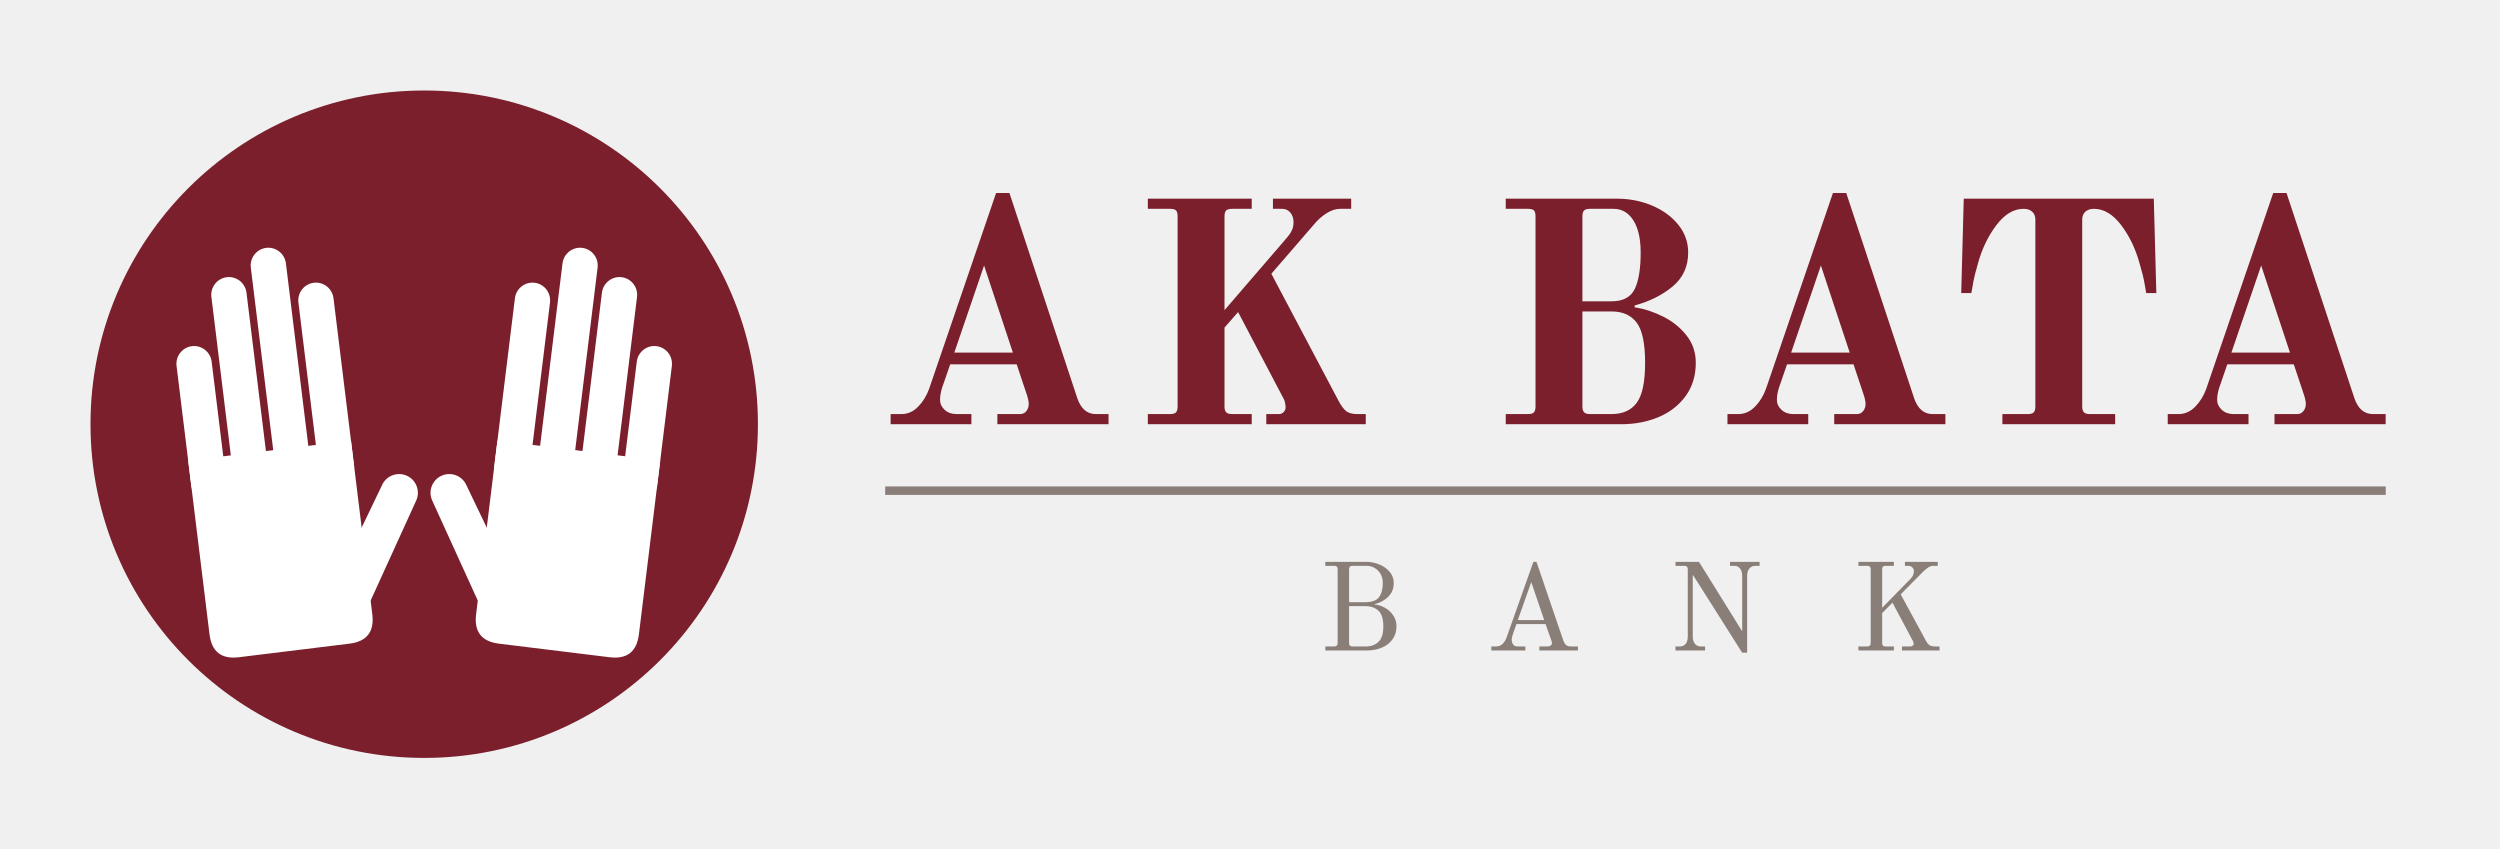
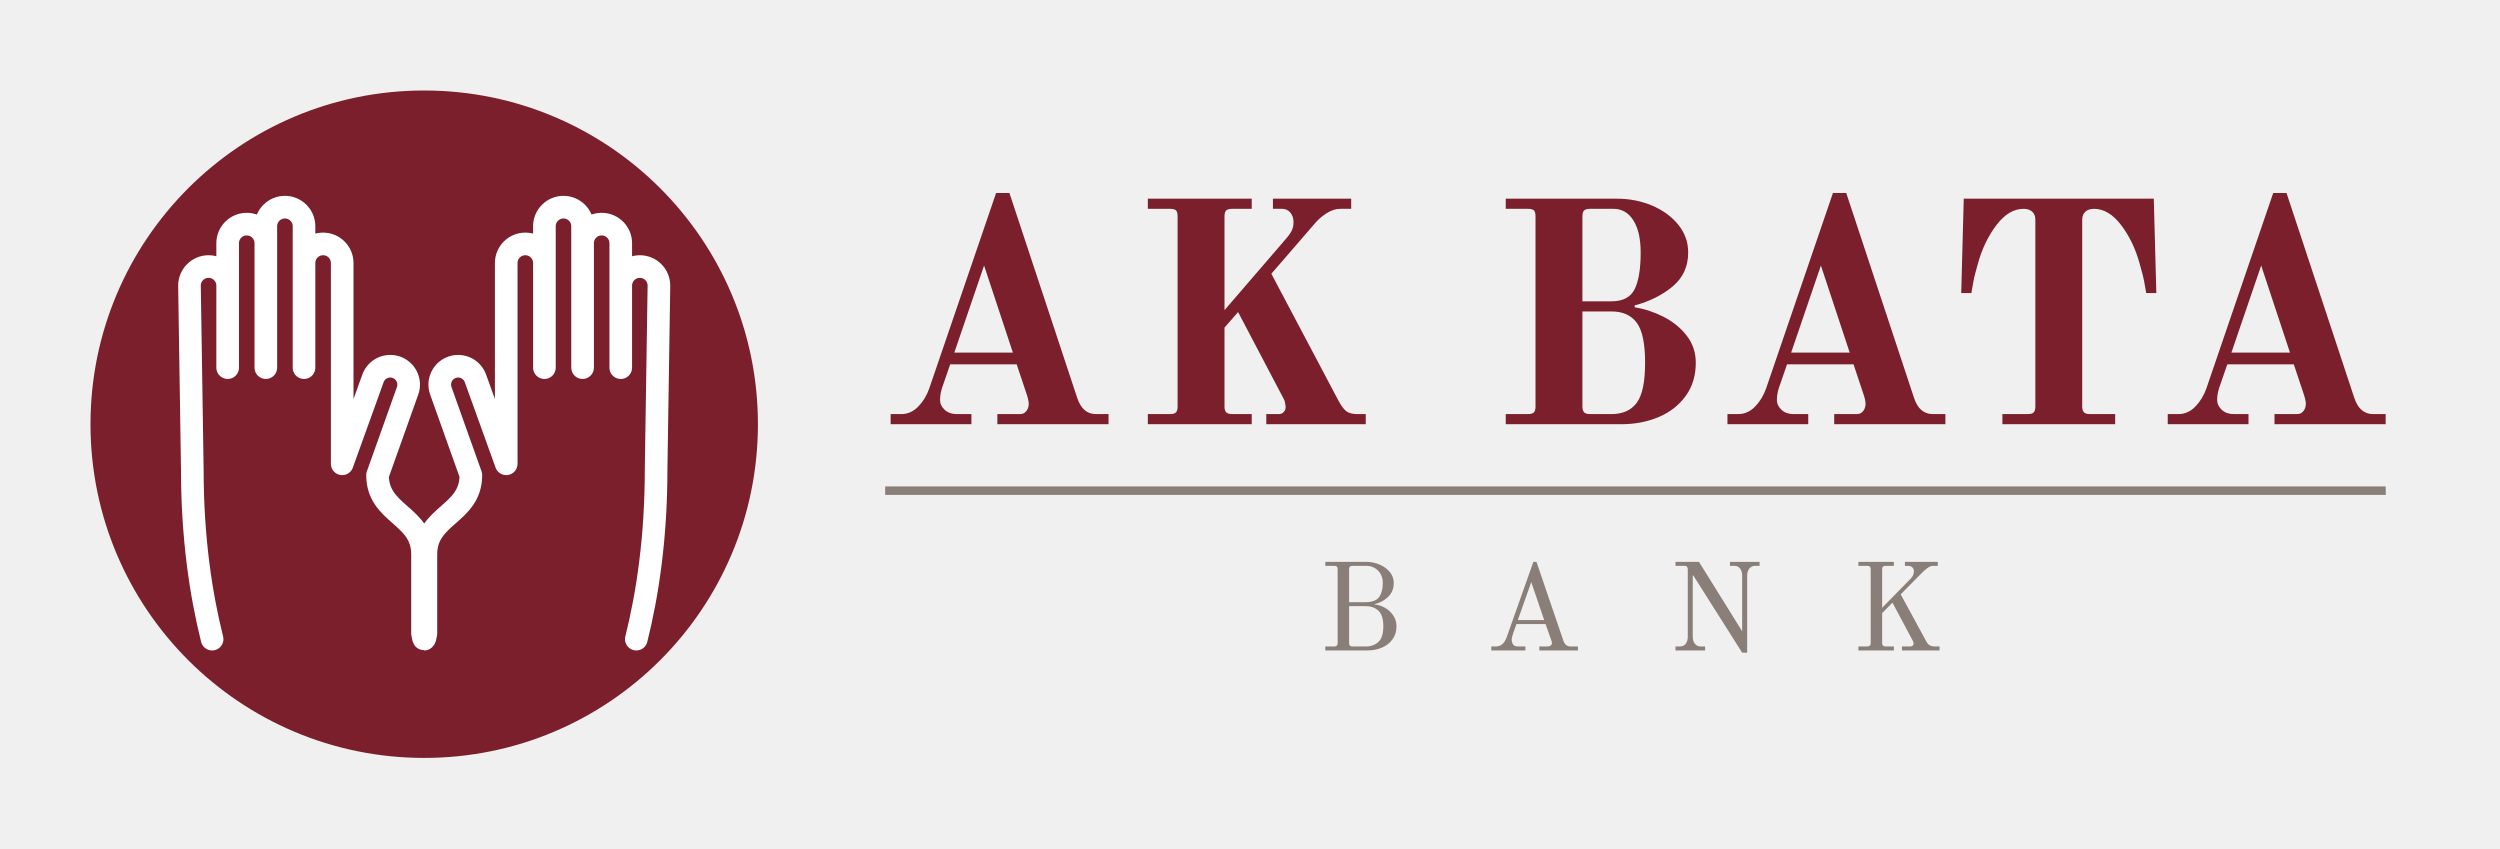
<svg xmlns="http://www.w3.org/2000/svg" viewBox="0 0 884 300" width="884" height="300">
  <circle cx="150" cy="150" r="118" fill="#7A1F2B" />
-   <g transform="translate(196.0 230.0) rotate(7.0) scale(1 1)" fill="#FFFFFF">
-     <path d="M-29.0 -71.2 L29.0 -71.2 L29.0 -9.3 Q29.0 0 19.7 0 L-19.7 0 Q-29.0 0 -29.0 -9.3 Z" />
-     <rect x="-29.0" y="-128.2" width="12.5" height="72.1" rx="6.3" />
-     <rect x="-13.8" y="-142.5" width="12.5" height="86.3" rx="6.3" />
-     <rect x="1.3" y="-133.9" width="12.5" height="77.8" rx="6.3" />
-     <rect x="16.5" y="-111.2" width="12.5" height="55.0" rx="6.3" />
-     <path d="M-21.5 -14.2 L-21.5 -28.5 L-37.9 -54.1 A6.6 6.6 0 0 0 -49.4 -47.5 L-29.0 -14.2 Z" />
-   </g>
-   <g transform="translate(104.0 230.0) rotate(-7.0) scale(-1 1)" fill="#FFFFFF">
-     <path d="M-29.0 -71.2 L29.0 -71.2 L29.0 -9.3 Q29.0 0 19.7 0 L-19.7 0 Q-29.0 0 -29.0 -9.3 Z" />
-     <rect x="-29.0" y="-128.2" width="12.5" height="72.1" rx="6.3" />
-     <rect x="-13.8" y="-142.5" width="12.5" height="86.3" rx="6.3" />
-     <rect x="1.3" y="-133.9" width="12.5" height="77.8" rx="6.3" />
-     <rect x="16.5" y="-111.2" width="12.5" height="55.0" rx="6.3" />
-     <path d="M-21.5 -14.2 L-21.5 -28.5 L-37.9 -54.1 A6.6 6.6 0 0 0 -49.4 -47.5 L-29.0 -14.2 Z" />
-   </g>
+   <path d="M75.00 226.00 C71.00 210.00 68.00 190.00 68.00 166.00 L67.00 101.00 A6.75 6.75 0 0 1 80.50 101.00 L80.50 130.00 L80.50 86.00 A6.75 6.75 0 0 1 94.00 86.00 L94.00 130.00 L94.00 80.00 A6.75 6.75 0 0 1 107.50 80.00 L107.50 130.00 L107.50 93.00 A6.75 6.75 0 0 1 121.00 93.00 L121.00 164.00 L131.85 133.89 A6.50 6.50 0 0 1 144.15 138.11 L133.50 168.00 C133.50 182.00 149.40 182.00 149.40 196.00 L149.40 224.00 Q150.00 228.00 150.60 224.00 L150.60 196.00 C150.60 182.00 166.50 182.00 166.50 168.00 L155.85 138.11 A6.50 6.50 0 0 1 168.15 133.89 L179.00 164.00 L179.00 93.00 A6.75 6.75 0 0 1 192.50 93.00 L192.50 130.00 L192.50 80.00 A6.75 6.75 0 0 1 206.00 80.00 L206.00 130.00 L206.00 86.00 A6.75 6.75 0 0 1 219.50 86.00 L219.50 130.00 L219.50 101.00 A6.75 6.75 0 0 1 233.00 101.00 L232.00 166.00 C232.00 190.00 229.00 210.00 225.00 226.00" fill="none" stroke="#FFFFFF" stroke-width="8.00" stroke-linejoin="round" stroke-linecap="round" />
  <path d="M314.93 146.42H318.74Q322.1 146.42 324.67 143.78Q327.25 141.15 328.59 137.34L352.22 68.24H356.93L380.9 140.7Q382.8 146.42 387.5 146.42H391.98V150H352.67V146.42H360.74Q362.08 146.42 362.92 145.35Q363.76 144.29 363.76 142.83Q363.76 141.6 363.09 139.58L359.5 128.83H335.98L333.63 135.66Q332.4 138.8 332.4 141.38Q332.4 143.39 334.02 144.9Q335.65 146.42 338.22 146.42H343.49V150H314.93ZM337.44 124.69H358.16L347.97 93.89ZM405.87 146.42H413.71Q415.28 146.42 415.84 145.8Q416.4 145.18 416.4 143.73V76.53Q416.4 74.96 415.84 74.4Q415.28 73.84 413.71 73.84H405.87V70.26H442.61V73.84H435.66Q434.21 73.84 433.59 74.4Q432.98 74.96 432.98 76.53V109.68L454.59 84.59Q456.16 82.8 456.78 81.51Q457.39 80.22 457.39 78.54Q457.39 76.53 456.27 75.18Q455.15 73.84 453.36 73.84H450.11V70.26H477.78V73.84H473.86Q471.5 73.84 468.98 75.46Q466.46 77.09 464.56 79.44L449.55 96.8L473.18 141.49Q474.64 144.29 475.98 145.35Q477.33 146.42 479.9 146.42H482.93V150H447.76V146.42H452.24Q453.25 146.42 453.92 145.69Q454.59 144.96 454.59 144.06Q454.59 143.39 454.42 142.55Q454.26 141.71 454.03 141.26L437.79 110.35L432.98 115.84V143.73Q432.98 145.18 433.59 145.8Q434.21 146.42 435.66 146.42H442.61V150H405.87ZM532.43 146.42H540.27Q541.84 146.42 542.4 145.8Q542.96 145.18 542.96 143.73V76.53Q542.96 74.96 542.4 74.4Q541.84 73.84 540.27 73.84H532.43V70.26H571.86Q578.46 70.26 584.23 72.72Q590 75.18 593.47 79.5Q596.94 83.81 596.94 89.3Q596.94 96.69 591.46 101.28Q585.97 105.87 578.02 108V108.67Q583.17 109.46 588.15 111.98Q593.14 114.5 596.38 118.64Q599.63 122.78 599.63 128.27Q599.63 135.1 596.05 140.03Q592.46 144.96 586.47 147.48Q580.48 150 573.31 150H532.43ZM569.84 106.54Q575.89 106.54 578.02 102.23Q580.14 97.92 580.14 89.3Q580.14 82.02 577.57 77.93Q574.99 73.84 570.51 73.84H562.22Q560.77 73.84 560.15 74.4Q559.54 74.96 559.54 76.53V106.54ZM569.84 146.42Q575.78 146.42 578.74 142.44Q581.71 138.46 581.71 128.27Q581.71 118.08 578.74 114.1Q575.78 110.13 569.84 110.13H559.54V143.73Q559.54 145.18 560.15 145.8Q560.77 146.42 562.22 146.42ZM610.83 146.42H614.64Q618 146.42 620.58 143.78Q623.15 141.15 624.5 137.34L648.13 68.24H652.83L676.8 140.7Q678.7 146.42 683.41 146.42H687.89V150H648.58V146.42H656.64Q657.98 146.42 658.82 145.35Q659.66 144.29 659.66 142.83Q659.66 141.6 658.99 139.58L655.41 128.83H631.89L629.54 135.66Q628.3 138.8 628.3 141.38Q628.3 143.39 629.93 144.9Q631.55 146.42 634.13 146.42H639.39V150H610.83ZM633.34 124.69H654.06L643.87 93.89ZM708.05 146.42H717.01Q718.58 146.42 719.14 145.8Q719.7 145.18 719.7 143.73V77.65Q719.7 75.86 718.58 74.85Q717.46 73.84 715.55 73.84Q710.29 73.84 705.92 79.61Q701.55 85.38 699.42 93.1Q698.19 97.25 697.69 100.1Q697.18 102.96 697.07 103.63H693.49L694.38 70.26H761.58L762.48 103.63H758.9Q758.78 102.96 758.28 100.1Q757.78 97.25 756.54 93.1Q754.42 85.38 750.05 79.61Q745.68 73.84 740.42 73.84Q738.51 73.84 737.39 74.85Q736.27 75.86 736.27 77.65V143.73Q736.27 145.18 736.89 145.8Q737.5 146.42 738.96 146.42H747.92V150H708.05ZM766.51 146.42H770.32Q773.68 146.42 776.26 143.78Q778.83 141.15 780.18 137.34L803.81 68.24H808.51L832.48 140.7Q834.38 146.42 839.09 146.42H843.57V150H804.26V146.42H812.32Q813.66 146.42 814.5 145.35Q815.34 144.29 815.34 142.83Q815.34 141.6 814.67 139.58L811.09 128.83H787.57L785.22 135.66Q783.98 138.8 783.98 141.38Q783.98 143.39 785.61 144.9Q787.23 146.42 789.81 146.42H795.07V150H766.51ZM789.02 124.69H809.74L799.55 93.89Z" fill="#7A1F2B" />
  <rect x="313" y="172" width="530.6" height="3" fill="#8A7F78" />
  <path d="M468.63 228.59H471.8Q472.99 228.59 472.99 227.4V201.27Q472.99 200.65 472.7 200.37Q472.42 200.08 471.8 200.08H468.63V198.67H482.98Q485.57 198.67 487.84 199.64Q490.1 200.61 491.47 202.3Q492.83 204 492.83 206.15Q492.83 209.14 490.81 211.08Q488.78 213.02 486.1 213.59V213.76Q487.9 213.9 489.69 214.89Q491.47 215.88 492.63 217.59Q493.8 219.31 493.8 221.46Q493.8 224.15 492.39 226.08Q490.98 228.02 488.63 229.01Q486.28 230 483.46 230H468.63ZM482.8 212.93Q486.36 212.93 487.66 211.1Q488.96 209.28 488.96 206.15Q488.96 203.51 487.29 201.8Q485.62 200.08 483.15 200.08H478.22Q477.61 200.08 477.32 200.37Q477.04 200.65 477.04 201.27V212.93ZM482.98 228.59Q485.66 228.59 487.4 226.99Q489.14 225.38 489.14 221.46Q489.14 217.55 487.4 215.94Q485.66 214.34 482.98 214.34H477.04V227.4Q477.04 228.59 478.22 228.59ZM527.33 228.59H528.96Q531.55 228.59 532.74 225.38L542.2 198.67H543.3L552.85 226.66Q553.29 227.76 553.9 228.17Q554.52 228.59 555.49 228.59H557.95V230H544.31V228.59H547.22Q547.88 228.59 548.32 228.26Q548.76 227.93 548.76 227.49Q548.76 226.92 548.58 226.52L546.51 220.67H536.22L535.16 223.62Q534.54 225.38 534.54 226.17Q534.54 227.14 535.03 227.87Q535.51 228.59 536.7 228.59H539.38V230H527.33ZM536.7 219.26H546.03L541.45 205.84ZM598.74 203.47H598.56V225.07Q598.56 226.7 599.33 227.65Q600.1 228.59 601.34 228.59H602.92V230H592.45V228.59H594.03Q595.31 228.59 596.06 227.65Q596.8 226.7 596.8 225.07V201.27Q596.76 200.65 596.5 200.37Q596.23 200.08 595.62 200.08H592.45V198.67H600.76L616.03 223.22V203.6Q616.03 201.97 615.28 201.03Q614.54 200.08 613.3 200.08H611.72V198.67H622.19V200.08H620.61Q619.38 200.08 618.58 201.03Q617.79 201.97 617.79 203.6V230.79H616.03ZM657.13 228.59H660.3Q661.48 228.59 661.48 227.4V201.27Q661.48 200.65 661.2 200.37Q660.91 200.08 660.3 200.08H657.13V198.67H669.67V200.08H666.72Q666.1 200.08 665.82 200.37Q665.53 200.65 665.53 201.27V214.91L675.65 204.57Q676.22 203.95 676.49 203.34Q676.75 202.72 676.75 201.93Q676.75 201.14 676.18 200.61Q675.61 200.08 674.77 200.08H673.58V198.67H685.2V200.08H683.44Q681.99 200.08 679.48 202.68L672.09 210.16L681.06 226.66Q681.64 227.76 682.34 228.17Q683.04 228.59 684.36 228.59H685.82V230H672.53V228.59H675.48Q675.96 228.59 676.31 228.31Q676.66 228.02 676.66 227.67Q676.66 227.4 676.58 227.07Q676.49 226.74 676.36 226.57L669.18 213.1L665.53 216.8V227.4Q665.53 228.59 666.72 228.59H669.67V230H657.13Z" fill="#8A7F78" />
</svg>
